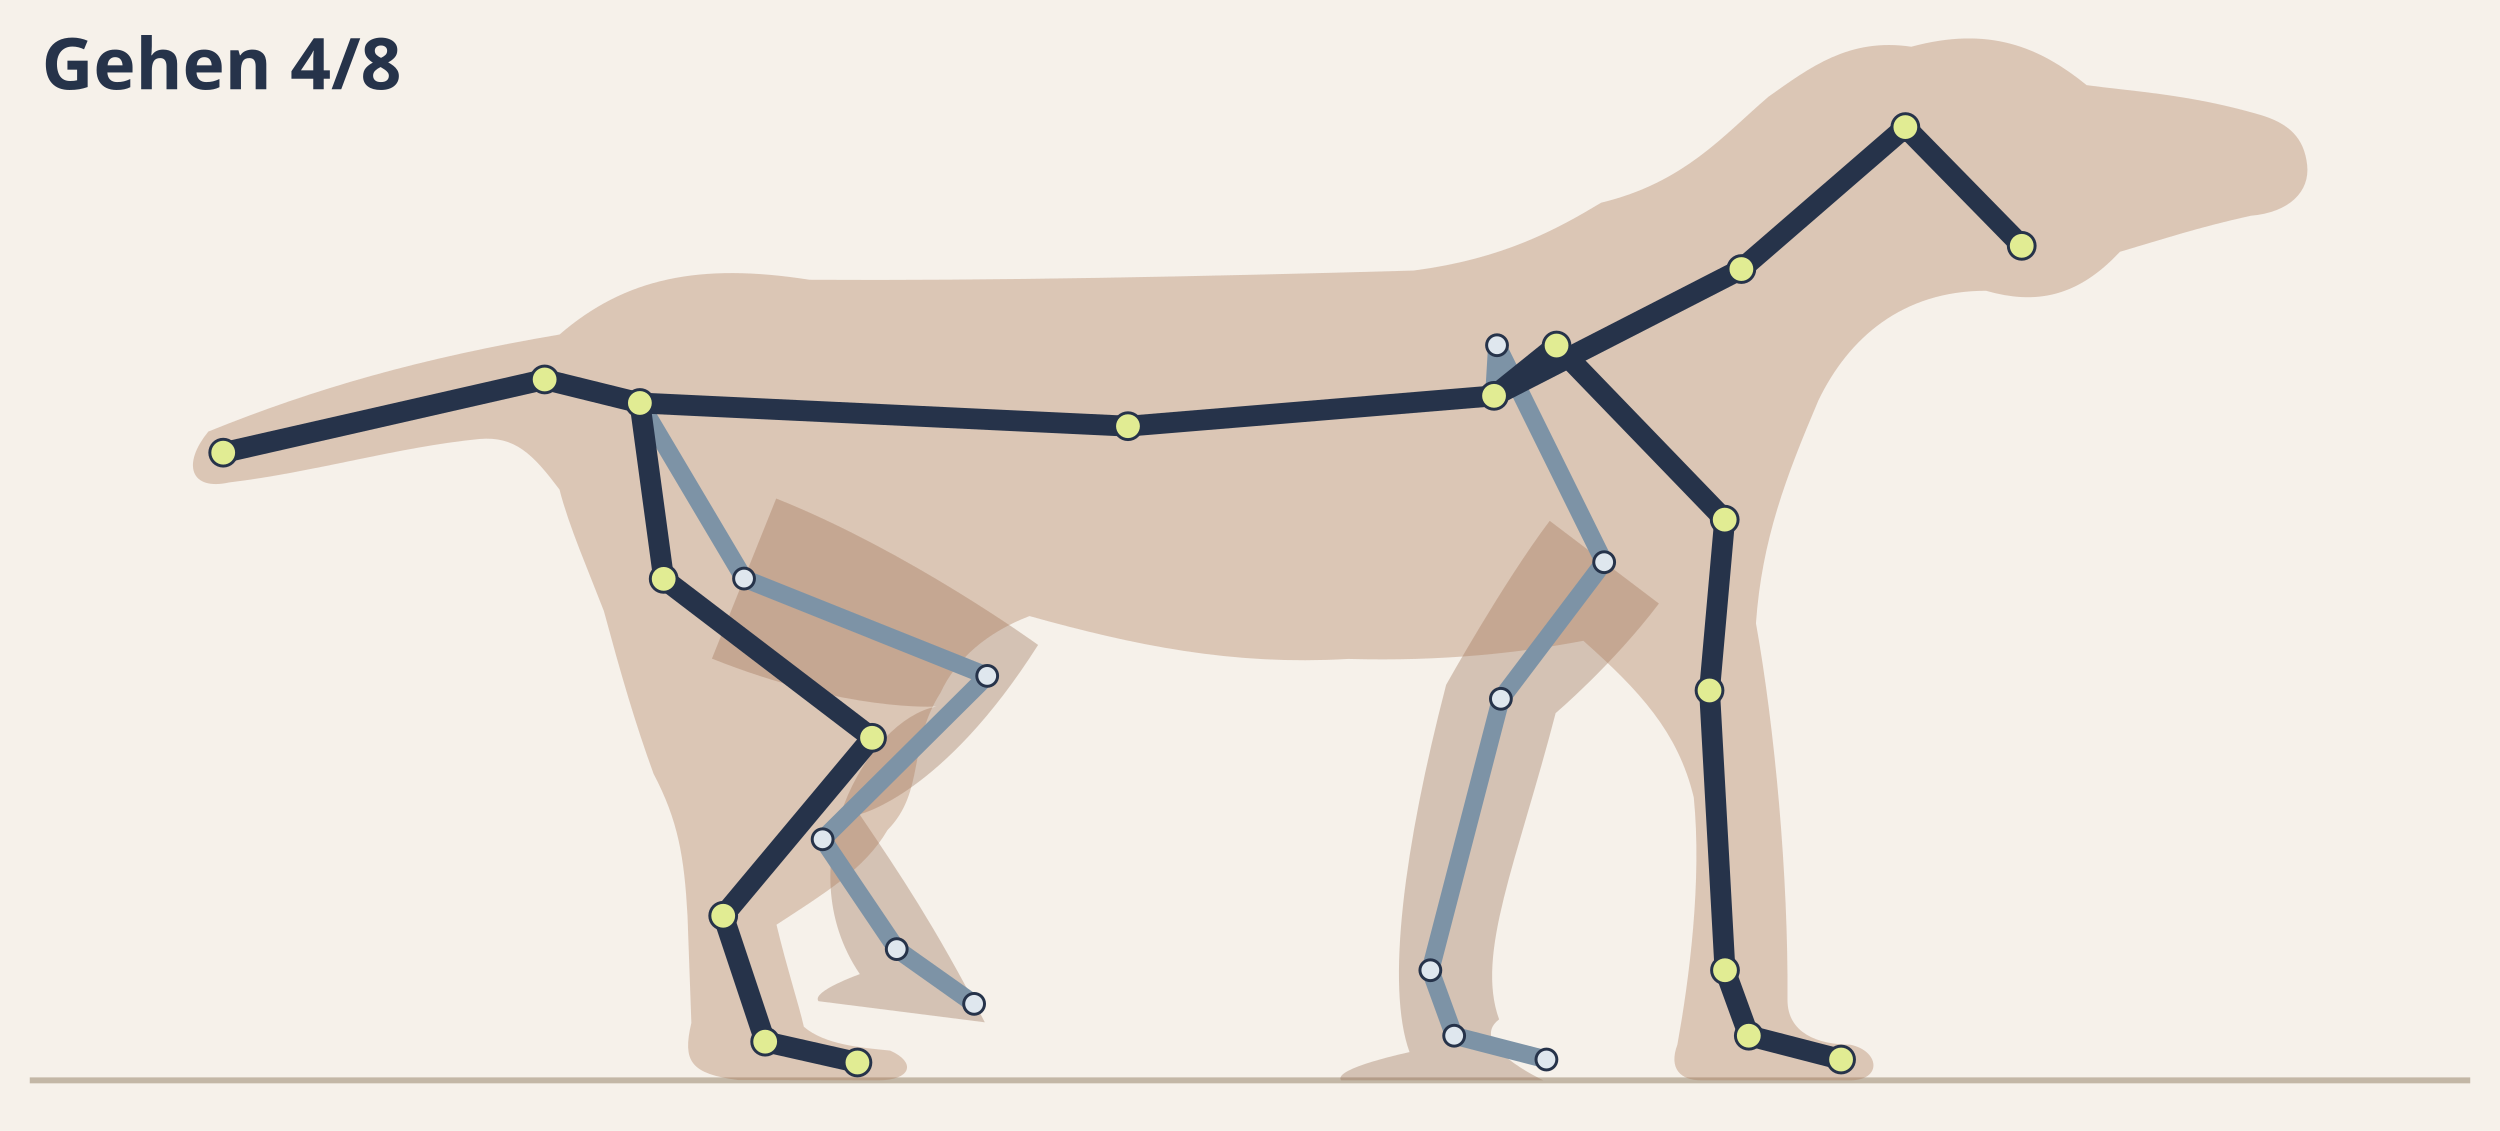
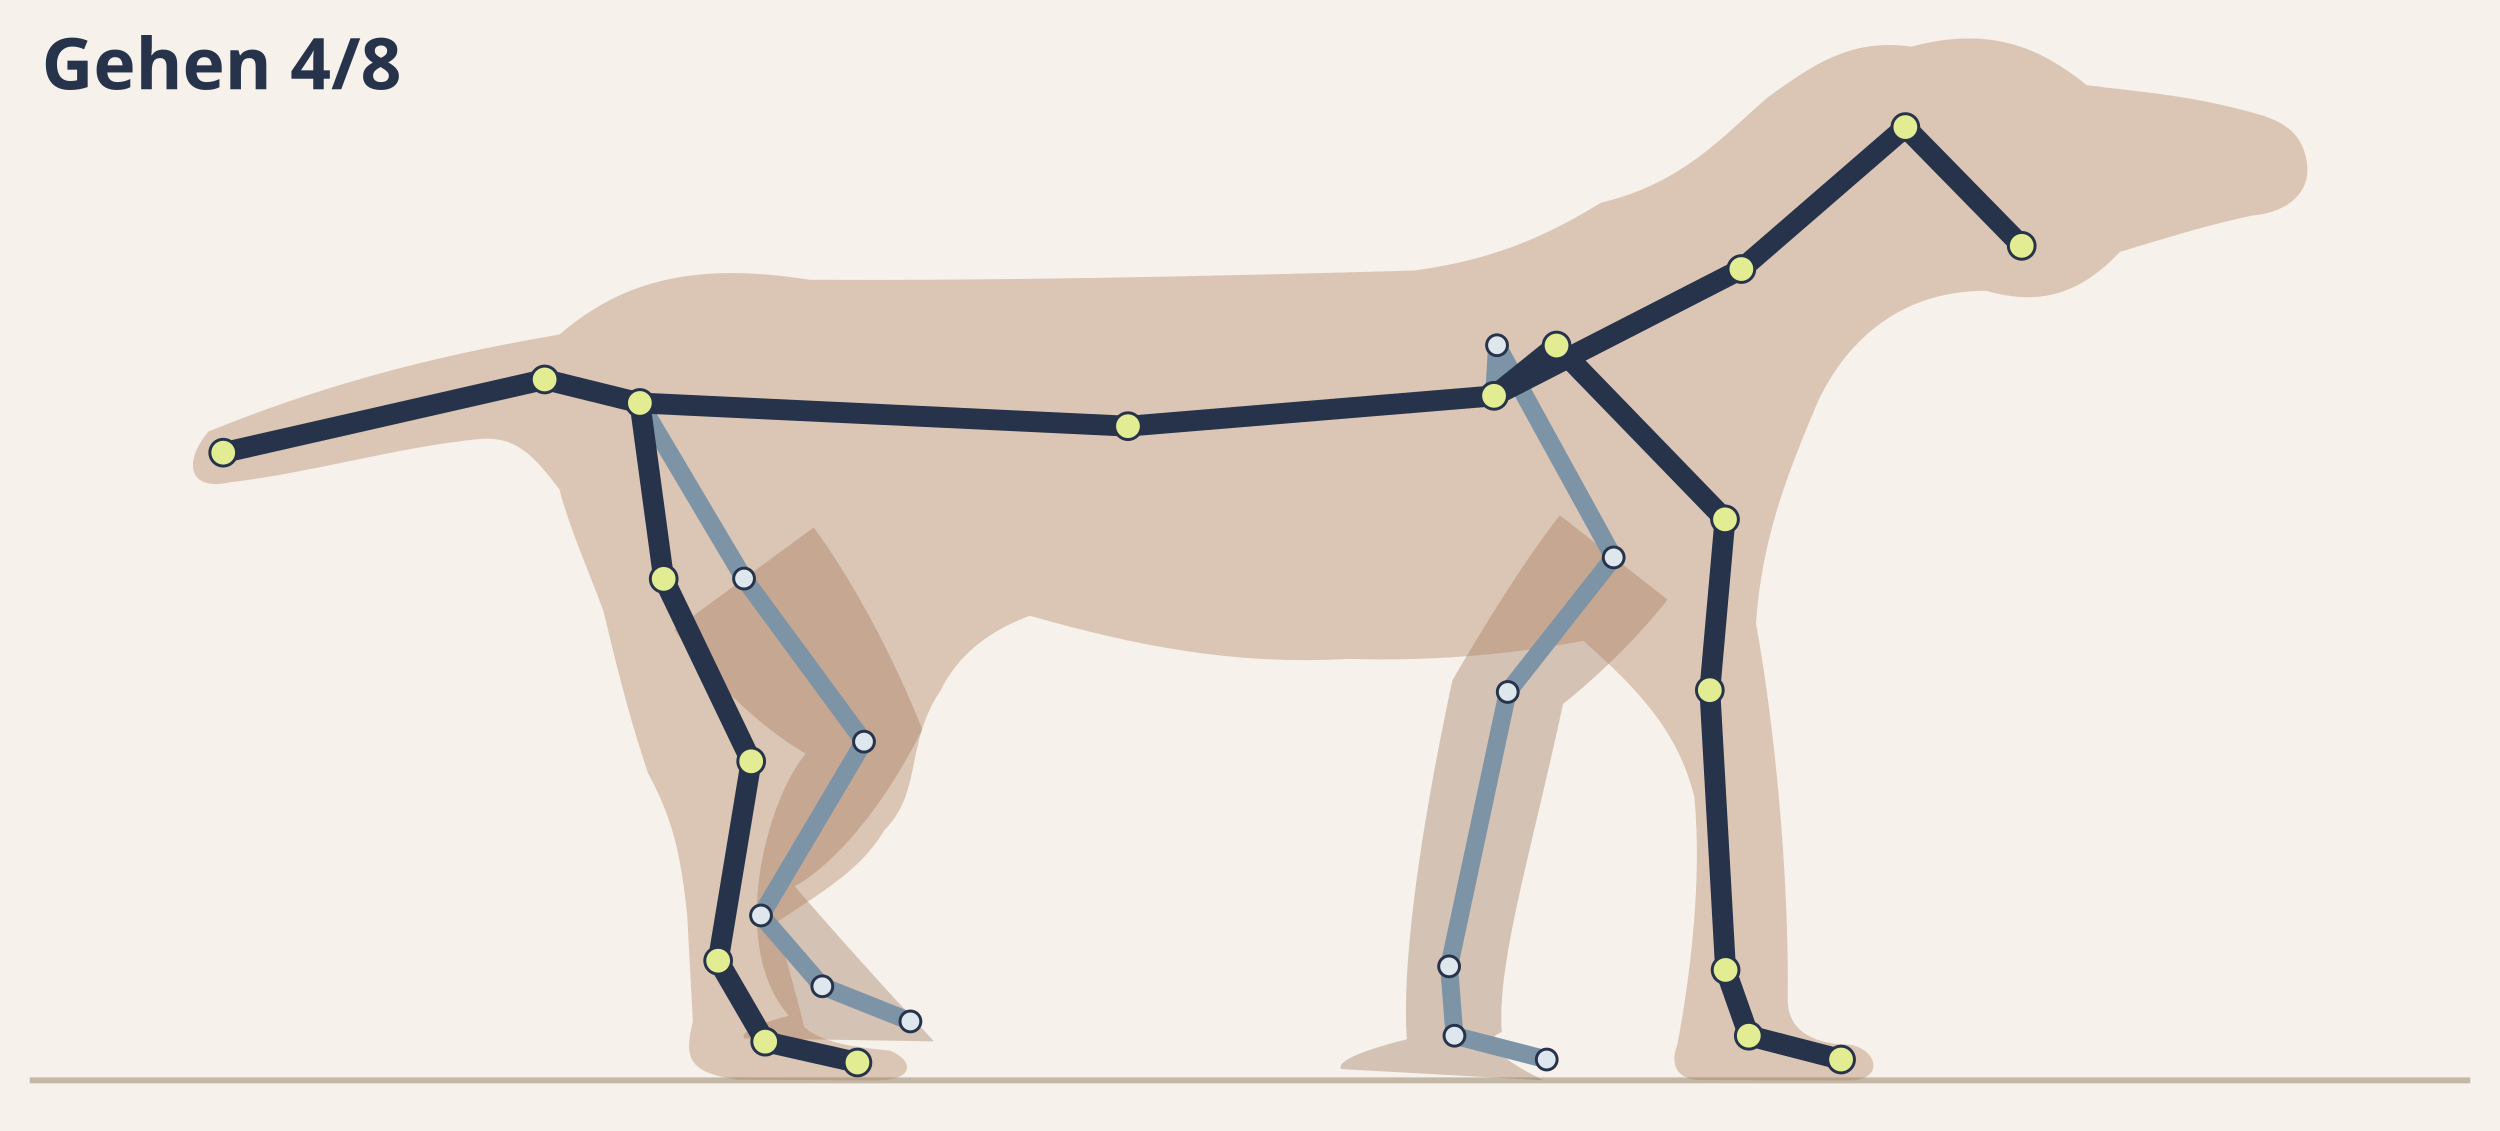
<svg xmlns="http://www.w3.org/2000/svg" viewBox="60 120 840 380">
  <rect x="60" y="120" width="840" height="380" fill="#f6f1ea" />
  <line x1="70" x2="890" y1="483" y2="483" stroke="#c3b7a6" stroke-width="2" />
-   <path d="M320.8 287.5C365.7 305.4 408.8 336.7 408.8 336.7C376.7 387.3 348.8 393.6 348.8 393.6C362.5 413.9 373.8 430.5 390.9 463.5L335 456.4C332.5 453.1 348.9 447.3 348.9 447.3C323.9 410.4 351.4 361.7 374.6 357.4C374.6 357.4 344.2 359.3 299.2 341.3Z" fill="#956b50" opacity="0.35" />
-   <path d="M617.4 322.8C601.7 343.5 582.7 359.6 582.7 359.6C569.7 409.7 555.7 440.5 563.7 462.5C552.6 471 578.6 483 578.6 483L510.6 483C507.6 479 533.6 473.5 533.6 473.5C525.6 451.5 531.7 404.8 545.9 350.1C545.9 350.1 565.1 315.7 580.7 295Z" fill="#956b50" opacity="0.35" />
-   <path d="M130 265C165.5 250.6 201.4 240.3 248 232.4C270 213.4 295 208.2 332 214C392 214.4 465 212.9 535 210.9C565 207 583 197.1 598 188.1C626.1 181.3 639.1 165.4 654.2 152.5C668.2 142.6 681.3 132.6 702.2 135.7C728.1 128.7 745.1 135.6 761.1 148.6C775.1 150.6 795.1 151.5 819.1 158.5C829.2 161.4 834.2 166.4 835.2 175.4C836.2 184.4 829.2 191.4 816.2 192.5C798.2 196.5 786.3 200.5 772.3 204.6C758.3 219.6 744.3 222.6 727.3 217.7C699.2 217.7 681.1 233.6 671 254.5C660 280.4 652 301.4 650 329.4C656.3 364.7 660.9 414 660.6 456C660.6 467 670.6 471 681.6 471C691.6 473 692.6 483 681.6 483L631.6 483C624.6 483 620.6 479 623.6 471C627.6 448.9 631.9 415.9 629.1 387.9C623.8 365.9 610.9 352.1 592 335.3C571 339.3 545 342.3 513 341.4C474 343.7 441 336.8 405.9 327C391.8 332.4 381.3 341.3 376 352.8C365 369.9 371 385.9 358.2 398.9C350.5 412.1 336.8 420.3 320.9 430.7C324.6 446.1 328.3 457.1 330.1 465C337.1 471 349.1 472 359.1 473C368.1 477 366.1 483 355.1 483L308 482.9C292.1 480.8 289.2 476.7 292.3 463.7L291 427.7C289.9 407.7 287.8 395.6 279.6 380C273.4 363 268.6 346.4 262.9 325.3C258 312.5 251 296.5 248 284.5C239 272.5 233 266.5 221.1 267.5C193.6 270.2 165.5 278.7 137 282.1C124 285 121 276 130 265Z" fill="#a87554" opacity="0.35" />
+   <path d="M333.4 297.2C355.5 327.3 369.9 365.1 369.9 365.1C348.5 407.6 327 417.8 327 417.8C338.4 430.9 347.7 441.6 373.8 469.9L310.1 468.9C307.5 465.6 325 461.3 325 461.3C304.4 437.5 317.5 389.2 330.7 373.2C330.7 373.2 308.8 361.7 286.6 331.6Z" fill="#956b50" opacity="0.35" />
+   <path d="M620.3 321.5C604.2 341.9 585.2 356.5 585.2 356.5C574.3 407.2 562.9 443.5 564.6 466.8C552.7 471 578.7 483 578.7 483L510.6 479.2C508 475 532.7 469.2 532.7 469.2C531 445.8 536.2 403.8 548 348.6C548 348.6 568.1 313.4 584.1 293.1Z" fill="#956b50" opacity="0.35" />
+   <path d="M130 265C165.5 250.6 201.4 240.3 248 232.4C270 213.4 295 208.2 332 214C392 214.4 465 212.9 535 210.9C565 207 583 197.1 598 188.1C626.1 181.3 639.1 165.4 654.2 152.5C668.2 142.6 681.3 132.6 702.2 135.7C728.1 128.7 745.1 135.6 761.1 148.6C775.1 150.6 795.1 151.5 819.1 158.5C829.2 161.4 834.2 166.4 835.2 175.4C836.2 184.4 829.2 191.4 816.2 192.5C798.2 196.5 786.3 200.5 772.3 204.6C758.3 219.6 744.3 222.6 727.3 217.7C699.2 217.7 681.1 233.6 671 254.5C660 280.4 652 301.4 650 329.4C656.4 364.7 661.1 413.9 660.7 456C660.6 467 670.6 471 681.6 471C691.6 473 692.6 483 681.6 483L631.6 482.9C624.6 482.9 620.6 478.9 623.6 470.9C627.8 448.9 632 415.9 629.3 387.8C623.9 365.9 610.9 352.1 592 335.3C571 339.3 545 342.3 513 341.4C474 343.6 441 336.8 406 326.9C391.9 332.1 381.7 340.4 376.1 351.9C364 369.7 370.1 385.9 357.1 399C349.6 411.9 336.2 419.8 320.9 429.9C325 445.8 328.4 457.1 330.2 465.1C337.1 471 349.1 472 359.1 473C368.1 477 366.1 483 355.1 483L307.9 482.8C292.3 480.5 289.4 476.4 292.8 463.3L290.9 427.5C288.8 407.6 286.2 395.4 277.7 379.7C272 362.8 267.7 346.2 262.7 325.1C258 312.5 251 296.5 248 284.5C239 272.5 233 266.5 221.1 267.5C193.6 270.2 165.5 278.7 137 282.1C124 285 121 276 130 265Z" fill="#a87554" opacity="0.35" />
  <line x1="275" y1="255.4" x2="310" y2="314.4" stroke="#7d93a6" stroke-width="6" stroke-linecap="round" />
-   <line x1="310" y1="314.4" x2="391.7" y2="347.1" stroke="#7d93a6" stroke-width="6" stroke-linecap="round" />
-   <line x1="391.7" y1="347.1" x2="336.4" y2="402" stroke="#7d93a6" stroke-width="6" stroke-linecap="round" />
-   <line x1="336.4" y1="402" x2="361.3" y2="438.9" stroke="#7d93a6" stroke-width="6" stroke-linecap="round" />
-   <line x1="361.3" y1="438.9" x2="387.3" y2="457.3" stroke="#7d93a6" stroke-width="6" stroke-linecap="round" />
+   <line x1="310" y1="314.4" x2="350.3" y2="369.2" stroke="#7d93a6" stroke-width="6" stroke-linecap="round" />
+   <line x1="350.3" y1="369.2" x2="315.7" y2="427.6" stroke="#7d93a6" stroke-width="6" stroke-linecap="round" />
+   <line x1="315.7" y1="427.6" x2="336.3" y2="451.4" stroke="#7d93a6" stroke-width="6" stroke-linecap="round" />
+   <line x1="336.3" y1="451.4" x2="365.9" y2="463.2" stroke="#7d93a6" stroke-width="6" stroke-linecap="round" />
  <line x1="562" y1="253" x2="563" y2="236" stroke="#7d93a6" stroke-width="6" stroke-linecap="round" />
-   <line x1="563" y1="236" x2="599" y2="308.9" stroke="#7d93a6" stroke-width="6" stroke-linecap="round" />
-   <line x1="599" y1="308.9" x2="564.3" y2="354.8" stroke="#7d93a6" stroke-width="6" stroke-linecap="round" />
-   <line x1="564.3" y1="354.8" x2="540.6" y2="446" stroke="#7d93a6" stroke-width="6" stroke-linecap="round" />
-   <line x1="540.6" y1="446" x2="548.6" y2="468" stroke="#7d93a6" stroke-width="6" stroke-linecap="round" />
-   <line x1="548.6" y1="468" x2="579.6" y2="476" stroke="#7d93a6" stroke-width="6" stroke-linecap="round" />
+   <line x1="563" y1="236" x2="602.2" y2="307.3" stroke="#7d93a6" stroke-width="6" stroke-linecap="round" />
+   <line x1="602.2" y1="307.3" x2="566.6" y2="352.5" stroke="#7d93a6" stroke-width="6" stroke-linecap="round" />
+   <line x1="566.6" y1="352.5" x2="546.9" y2="444.7" stroke="#7d93a6" stroke-width="6" stroke-linecap="round" />
+   <line x1="546.9" y1="444.7" x2="548.7" y2="468" stroke="#7d93a6" stroke-width="6" stroke-linecap="round" />
+   <line x1="548.7" y1="468" x2="579.7" y2="476" stroke="#7d93a6" stroke-width="6" stroke-linecap="round" />
  <line x1="135" y1="272.1" x2="243" y2="247.5" stroke="#26334a" stroke-width="7" stroke-linecap="round" />
  <line x1="243" y1="247.5" x2="275" y2="255.4" stroke="#26334a" stroke-width="7" stroke-linecap="round" />
  <line x1="275" y1="255.4" x2="439" y2="263.2" stroke="#26334a" stroke-width="7" stroke-linecap="round" />
  <line x1="439" y1="263.2" x2="562" y2="253" stroke="#26334a" stroke-width="7" stroke-linecap="round" />
  <line x1="562" y1="253" x2="645.1" y2="210.4" stroke="#26334a" stroke-width="7" stroke-linecap="round" />
  <line x1="645.1" y1="210.4" x2="700.2" y2="162.7" stroke="#26334a" stroke-width="7" stroke-linecap="round" />
  <line x1="700.2" y1="162.7" x2="739.3" y2="202.6" stroke="#26334a" stroke-width="7" stroke-linecap="round" />
  <line x1="275" y1="255.4" x2="283" y2="314.5" stroke="#26334a" stroke-width="7" stroke-linecap="round" />
-   <line x1="283" y1="314.5" x2="353" y2="367.9" stroke="#26334a" stroke-width="7" stroke-linecap="round" />
-   <line x1="353" y1="367.9" x2="303" y2="427.7" stroke="#26334a" stroke-width="7" stroke-linecap="round" />
-   <line x1="303" y1="427.7" x2="317.1" y2="470" stroke="#26334a" stroke-width="7" stroke-linecap="round" />
+   <line x1="283" y1="314.5" x2="312.4" y2="375.8" stroke="#26334a" stroke-width="7" stroke-linecap="round" />
+   <line x1="312.4" y1="375.8" x2="301.3" y2="442.8" stroke="#26334a" stroke-width="7" stroke-linecap="round" />
+   <line x1="301.3" y1="442.8" x2="317.1" y2="470" stroke="#26334a" stroke-width="7" stroke-linecap="round" />
  <line x1="317.1" y1="470" x2="348.1" y2="477" stroke="#26334a" stroke-width="7" stroke-linecap="round" />
  <line x1="562" y1="253" x2="583" y2="236.1" stroke="#26334a" stroke-width="7" stroke-linecap="round" />
-   <line x1="583" y1="236.1" x2="639.5" y2="294.6" stroke="#26334a" stroke-width="7" stroke-linecap="round" />
-   <line x1="639.5" y1="294.6" x2="634.4" y2="352" stroke="#26334a" stroke-width="7" stroke-linecap="round" />
-   <line x1="634.4" y1="352" x2="639.6" y2="446" stroke="#26334a" stroke-width="7" stroke-linecap="round" />
-   <line x1="639.6" y1="446" x2="647.6" y2="468" stroke="#26334a" stroke-width="7" stroke-linecap="round" />
+   <line x1="583" y1="236.1" x2="639.6" y2="294.5" stroke="#26334a" stroke-width="7" stroke-linecap="round" />
+   <line x1="639.6" y1="294.5" x2="634.5" y2="351.9" stroke="#26334a" stroke-width="7" stroke-linecap="round" />
+   <line x1="634.5" y1="351.9" x2="639.8" y2="445.9" stroke="#26334a" stroke-width="7" stroke-linecap="round" />
+   <line x1="639.8" y1="445.9" x2="647.6" y2="468" stroke="#26334a" stroke-width="7" stroke-linecap="round" />
  <line x1="647.6" y1="468" x2="678.6" y2="476" stroke="#26334a" stroke-width="7" stroke-linecap="round" />
  <circle cx="135" cy="272.1" r="4.5" fill="#e1ec93" stroke="#26334a" stroke-width="1" />
  <circle cx="243" cy="247.5" r="4.5" fill="#e1ec93" stroke="#26334a" stroke-width="1" />
  <circle cx="275" cy="255.4" r="4.5" fill="#e1ec93" stroke="#26334a" stroke-width="1" />
  <circle cx="439" cy="263.2" r="4.5" fill="#e1ec93" stroke="#26334a" stroke-width="1" />
  <circle cx="562" cy="253" r="4.5" fill="#e1ec93" stroke="#26334a" stroke-width="1" />
  <circle cx="645.1" cy="210.4" r="4.5" fill="#e1ec93" stroke="#26334a" stroke-width="1" />
  <circle cx="700.2" cy="162.7" r="4.5" fill="#e1ec93" stroke="#26334a" stroke-width="1" />
  <circle cx="739.3" cy="202.6" r="4.5" fill="#e1ec93" stroke="#26334a" stroke-width="1" />
  <circle cx="583" cy="236.1" r="4.5" fill="#e1ec93" stroke="#26334a" stroke-width="1" />
-   <circle cx="639.5" cy="294.6" r="4.5" fill="#e1ec93" stroke="#26334a" stroke-width="1" />
-   <circle cx="634.4" cy="352" r="4.5" fill="#e1ec93" stroke="#26334a" stroke-width="1" />
-   <circle cx="639.6" cy="446" r="4.5" fill="#e1ec93" stroke="#26334a" stroke-width="1" />
+   <circle cx="639.6" cy="294.5" r="4.5" fill="#e1ec93" stroke="#26334a" stroke-width="1" />
+   <circle cx="634.5" cy="351.9" r="4.5" fill="#e1ec93" stroke="#26334a" stroke-width="1" />
+   <circle cx="639.8" cy="445.9" r="4.5" fill="#e1ec93" stroke="#26334a" stroke-width="1" />
  <circle cx="647.6" cy="468" r="4.5" fill="#e1ec93" stroke="#26334a" stroke-width="1" />
  <circle cx="678.6" cy="476" r="4.5" fill="#e1ec93" stroke="#26334a" stroke-width="1" />
  <circle cx="283" cy="314.5" r="4.5" fill="#e1ec93" stroke="#26334a" stroke-width="1" />
-   <circle cx="353" cy="367.9" r="4.5" fill="#e1ec93" stroke="#26334a" stroke-width="1" />
-   <circle cx="303" cy="427.7" r="4.5" fill="#e1ec93" stroke="#26334a" stroke-width="1" />
+   <circle cx="312.4" cy="375.8" r="4.5" fill="#e1ec93" stroke="#26334a" stroke-width="1" />
+   <circle cx="301.3" cy="442.8" r="4.5" fill="#e1ec93" stroke="#26334a" stroke-width="1" />
  <circle cx="317.1" cy="470" r="4.5" fill="#e1ec93" stroke="#26334a" stroke-width="1" />
  <circle cx="348.1" cy="477" r="4.5" fill="#e1ec93" stroke="#26334a" stroke-width="1" />
  <circle cx="563" cy="236" r="3.5" fill="#dfe7ee" stroke="#26334a" stroke-width="1" />
-   <circle cx="599" cy="308.9" r="3.5" fill="#dfe7ee" stroke="#26334a" stroke-width="1" />
-   <circle cx="564.3" cy="354.8" r="3.5" fill="#dfe7ee" stroke="#26334a" stroke-width="1" />
-   <circle cx="540.6" cy="446" r="3.5" fill="#dfe7ee" stroke="#26334a" stroke-width="1" />
-   <circle cx="548.6" cy="468" r="3.5" fill="#dfe7ee" stroke="#26334a" stroke-width="1" />
-   <circle cx="579.6" cy="476" r="3.5" fill="#dfe7ee" stroke="#26334a" stroke-width="1" />
+   <circle cx="602.2" cy="307.3" r="3.5" fill="#dfe7ee" stroke="#26334a" stroke-width="1" />
+   <circle cx="566.6" cy="352.5" r="3.5" fill="#dfe7ee" stroke="#26334a" stroke-width="1" />
+   <circle cx="546.9" cy="444.7" r="3.5" fill="#dfe7ee" stroke="#26334a" stroke-width="1" />
+   <circle cx="548.7" cy="468" r="3.5" fill="#dfe7ee" stroke="#26334a" stroke-width="1" />
+   <circle cx="579.7" cy="476" r="3.5" fill="#dfe7ee" stroke="#26334a" stroke-width="1" />
  <circle cx="310" cy="314.4" r="3.5" fill="#dfe7ee" stroke="#26334a" stroke-width="1" />
-   <circle cx="391.7" cy="347.1" r="3.5" fill="#dfe7ee" stroke="#26334a" stroke-width="1" />
-   <circle cx="336.4" cy="402" r="3.5" fill="#dfe7ee" stroke="#26334a" stroke-width="1" />
-   <circle cx="361.3" cy="438.9" r="3.5" fill="#dfe7ee" stroke="#26334a" stroke-width="1" />
-   <circle cx="387.3" cy="457.3" r="3.5" fill="#dfe7ee" stroke="#26334a" stroke-width="1" />
+   <circle cx="350.3" cy="369.2" r="3.5" fill="#dfe7ee" stroke="#26334a" stroke-width="1" />
+   <circle cx="315.7" cy="427.6" r="3.5" fill="#dfe7ee" stroke="#26334a" stroke-width="1" />
+   <circle cx="336.3" cy="451.4" r="3.5" fill="#dfe7ee" stroke="#26334a" stroke-width="1" />
+   <circle cx="365.9" cy="463.2" r="3.5" fill="#dfe7ee" stroke="#26334a" stroke-width="1" />
  <text x="74" y="150" font-family="sans-serif" font-size="24" font-weight="700" fill="#26334a">Gehen 4/8</text>
</svg>
